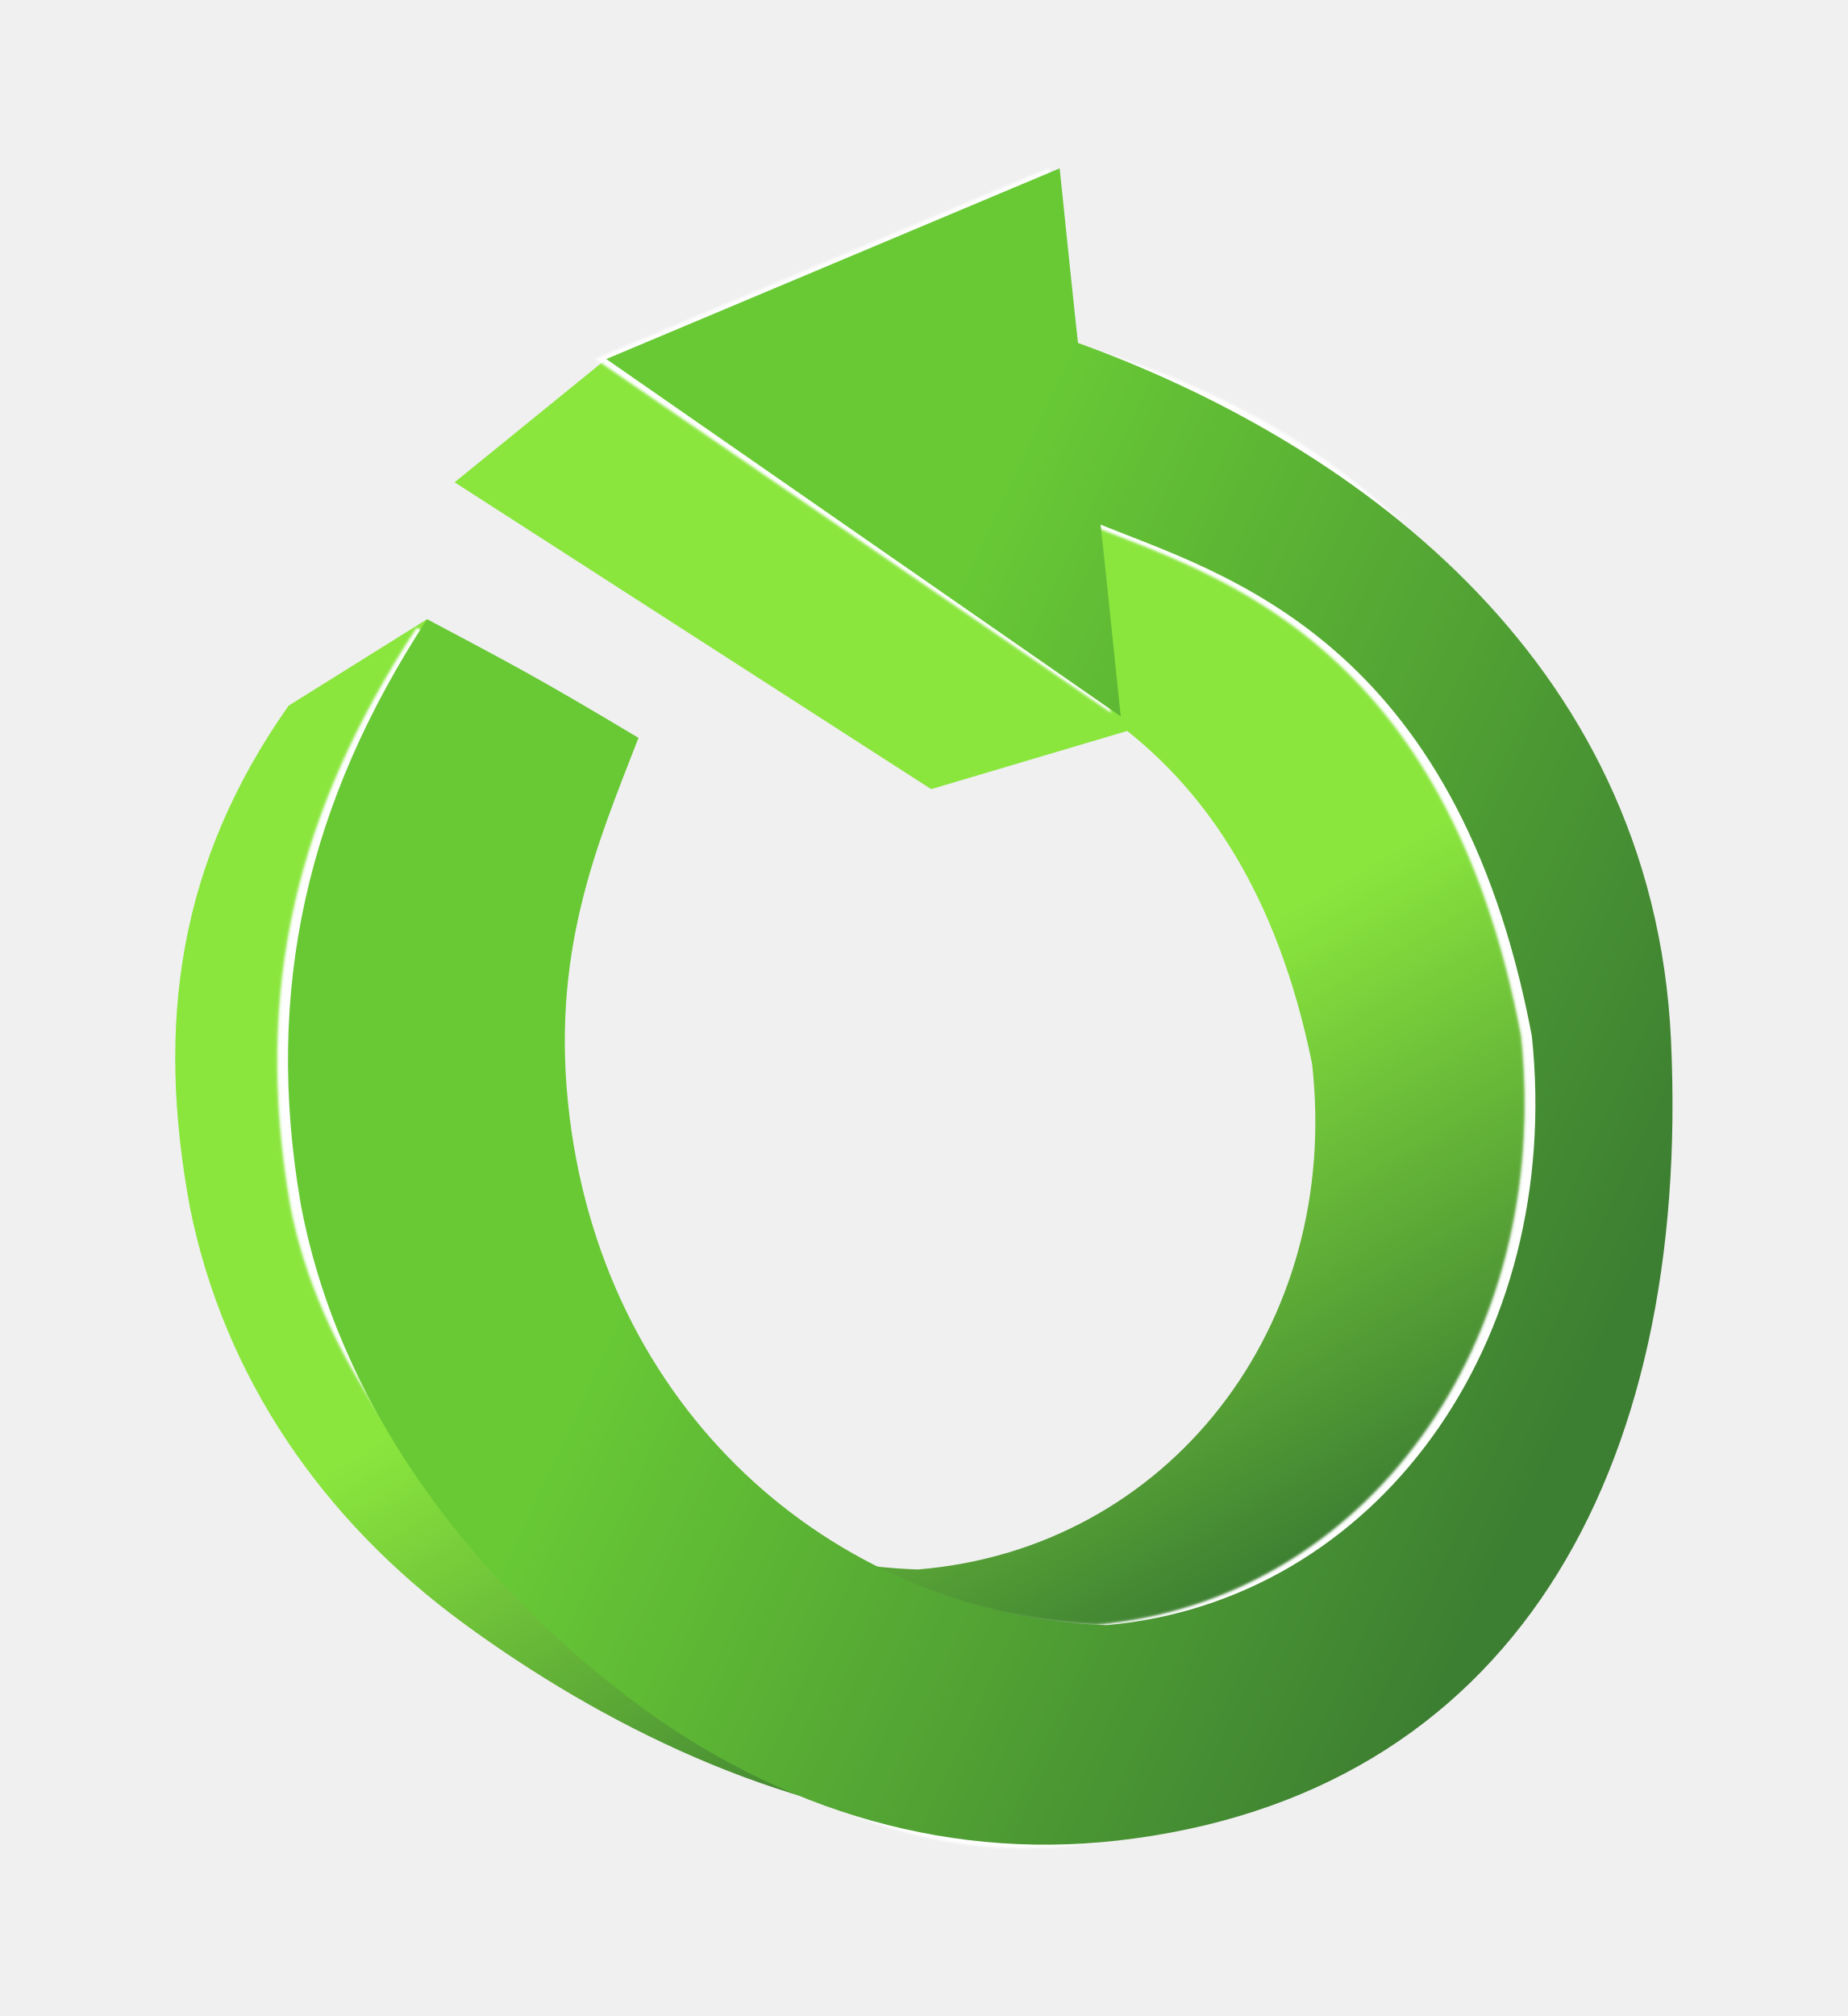
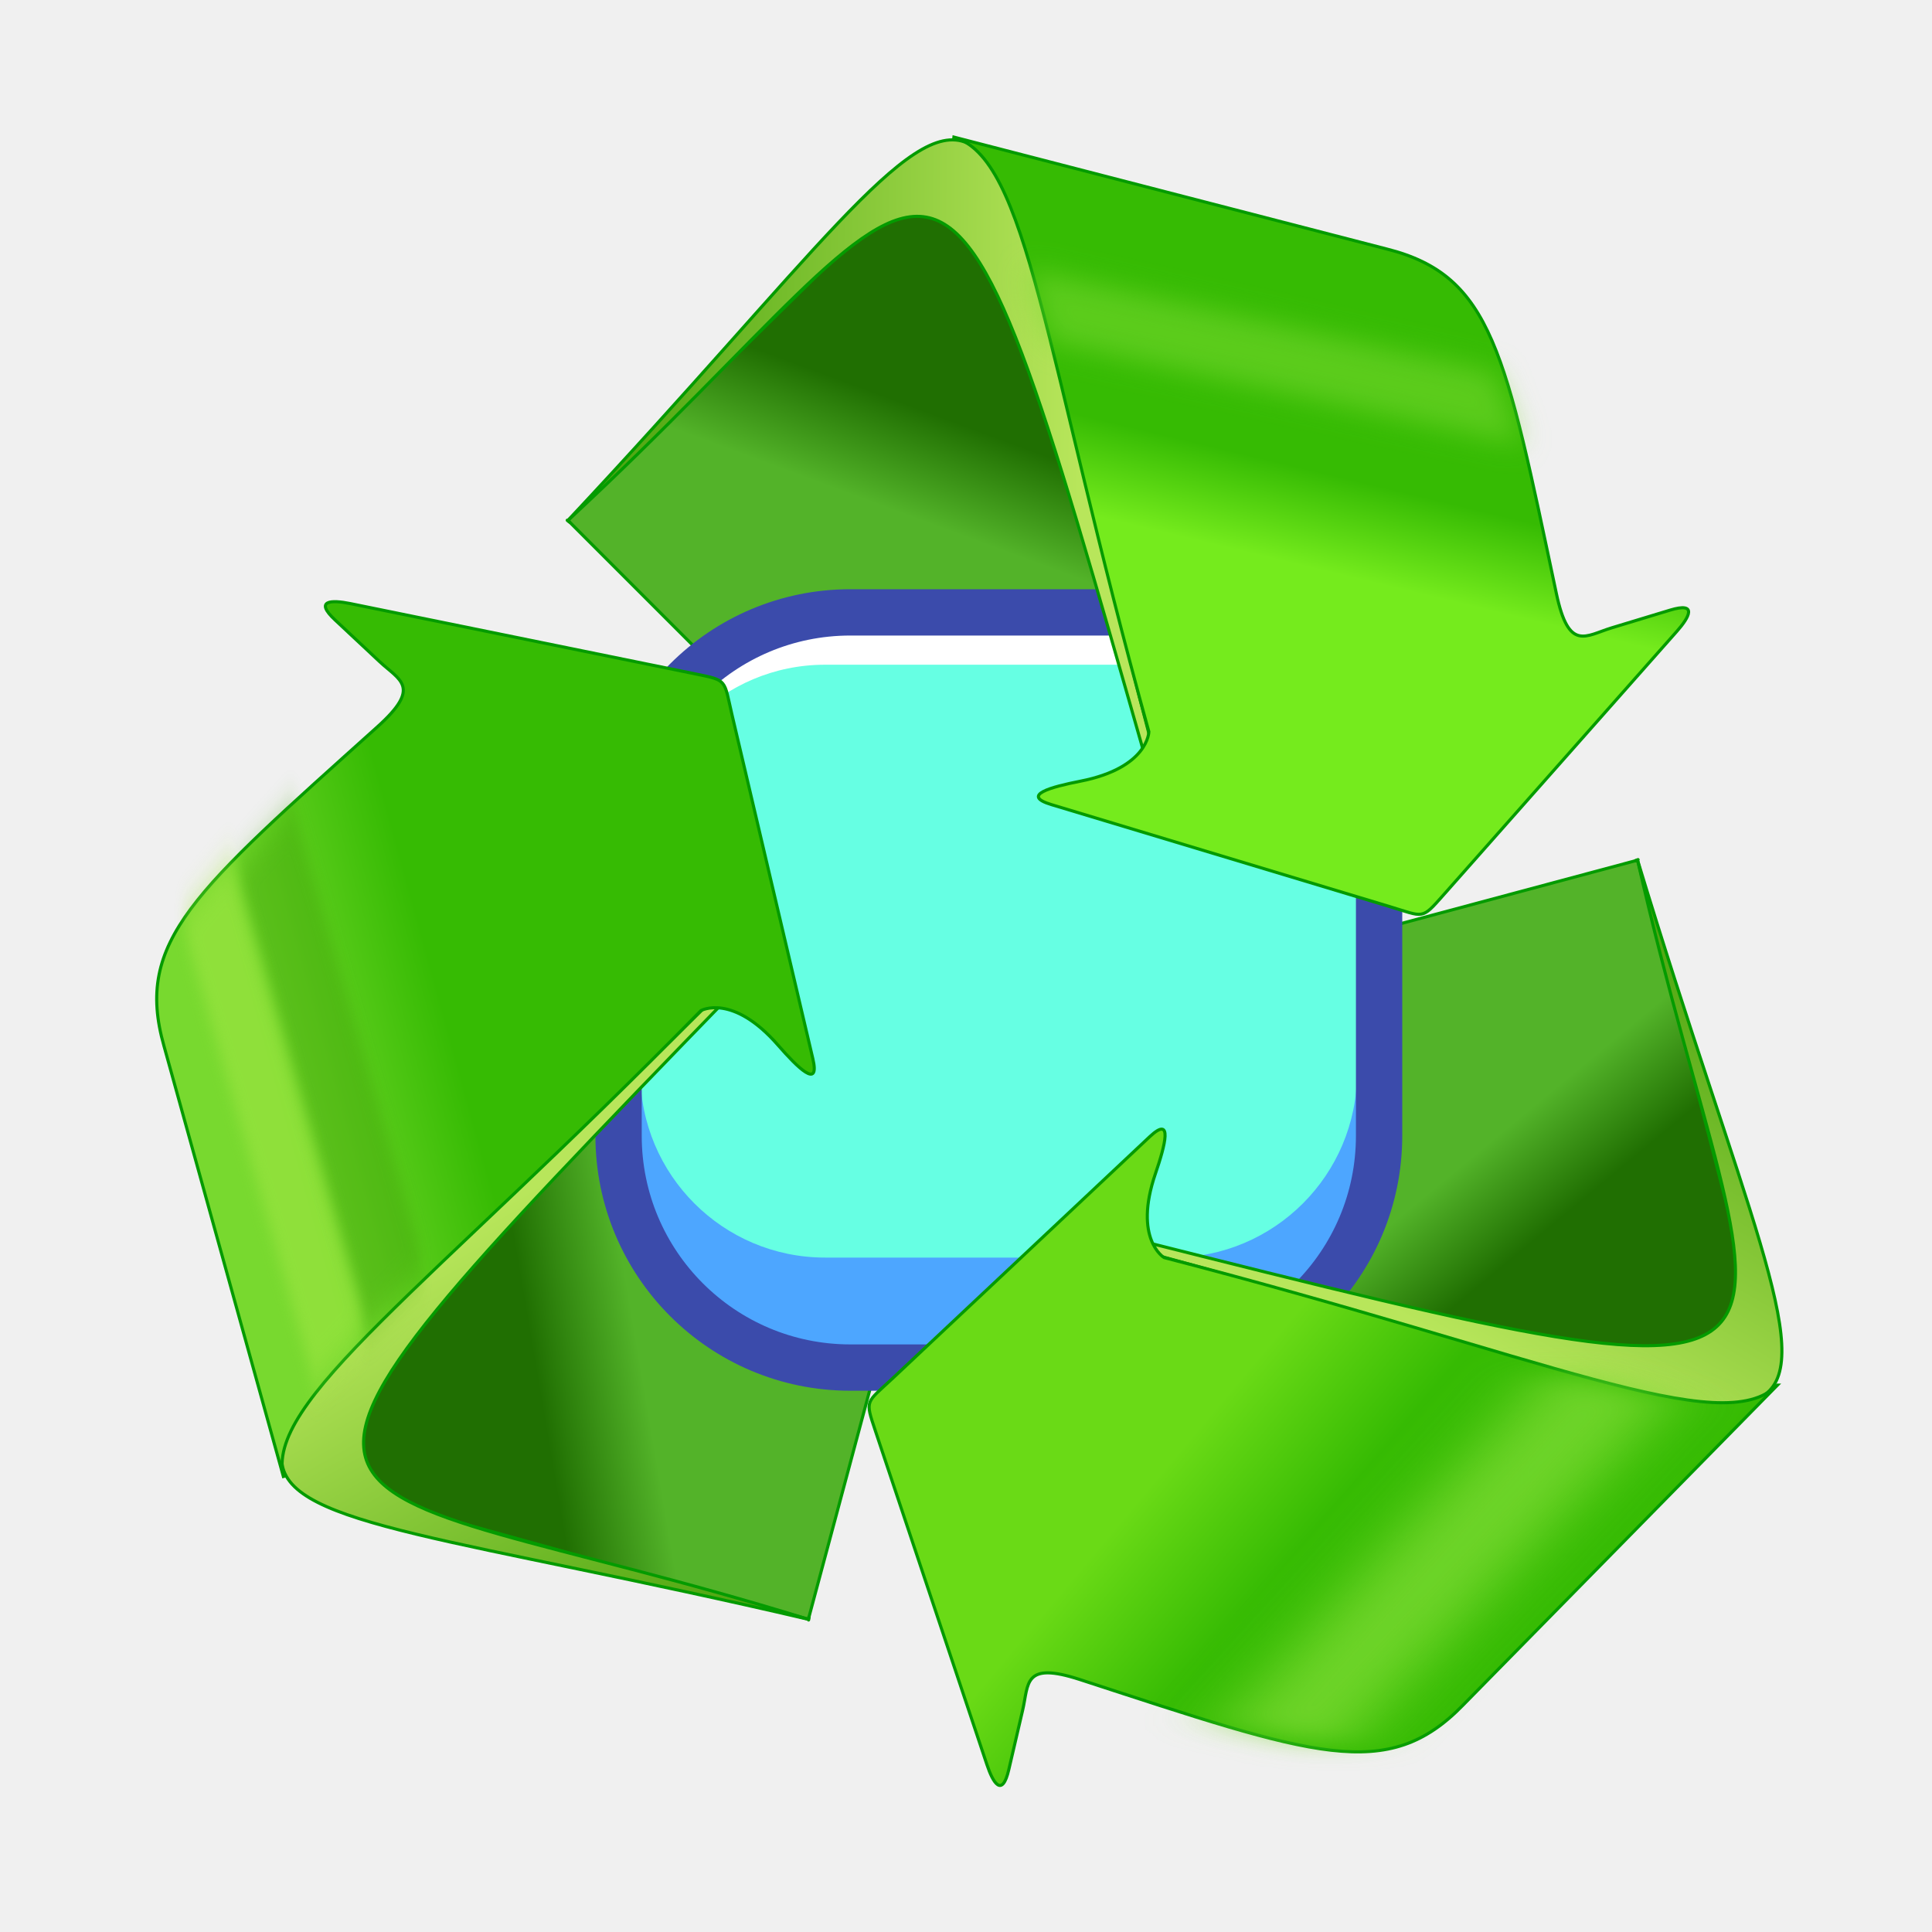
- <svg xmlns="http://www.w3.org/2000/svg" xmlns:xlink="http://www.w3.org/1999/xlink" width="110" height="120" viewBox="0 0 29.104 31.75" version="1.1" id="svg1275">
+ <svg xmlns="http://www.w3.org/2000/svg" xmlns:xlink="http://www.w3.org/1999/xlink" width="125" height="125" viewBox="0 0 33.073 33.073" version="1.1" id="svg1275">
  <defs id="defs1269">
-     <linearGradient id="linearGradient2849">
-       <stop id="stop2845" offset="0" style="stop-color:#3d7f32;stop-opacity:1" />
-       <stop id="stop2847" offset="1" style="stop-color:#68c935;stop-opacity:1" />
+     <linearGradient id="linearGradient8027">
+       <stop id="stop8023" offset="0" style="stop-color:#36bb03;stop-opacity:1" />
+       <stop id="stop8025" offset="1" style="stop-color:#75eb1d;stop-opacity:1" />
    </linearGradient>
-     <linearGradient id="linearGradient1911">
-       <stop style="stop-color:#3d7f32;stop-opacity:1" offset="0" id="stop1907" />
-       <stop style="stop-color:#8ae63d;stop-opacity:1" offset="1" id="stop1909" />
+     <linearGradient id="linearGradient8021">
+       <stop id="stop8017" offset="0" style="stop-color:#36bb03;stop-opacity:1" />
+       <stop id="stop8019" offset="1" style="stop-color:#6ada16;stop-opacity:1" />
    </linearGradient>
    <clipPath clipPathUnits="userSpaceOnUse" id="clipPath1889">
      <path id="path1891" d="m 114.957,58.686 a 88.053,71.628 81.456 0 0 -7.111,0.841 88.053,71.628 81.456 0 0 -55.682,99.558 88.053,71.628 81.456 0 0 85.302,74.022 88.053,71.628 81.456 0 0 55.682,-99.558 88.053,71.628 81.456 0 0 -78.191,-74.863 z m 13.427,22.046 a 64.873,52.162 84.59 0 1 52.882,59.764 64.873,52.162 84.59 0 1 -45.749,69.567 64.873,52.162 84.59 0 1 -58.097,-59.589 64.873,52.162 84.59 0 1 45.75,-69.567 64.873,52.162 84.59 0 1 5.215,-0.176 z" style="fill:#7fc0c4;fill-opacity:0.669;stroke:none;stroke-width:0.094;stroke-miterlimit:4;stroke-dasharray:none;stroke-opacity:1;paint-order:markers stroke fill" />
    </clipPath>
-     <linearGradient xlink:href="#linearGradient2849" id="linearGradient1913" x1="660" y1="789.663" x2="318.571" y2="643.948" gradientUnits="userSpaceOnUse" />
-     <linearGradient xlink:href="#linearGradient1911" id="linearGradient1915" x1="153.458" y1="204.018" x2="118.685" y2="149.589" gradientUnits="userSpaceOnUse" />
-     <filter style="color-interpolation-filters:sRGB" id="filter2835" x="-0.003" width="1.006" y="-0.002" height="1.004">
-       <feGaussianBlur stdDeviation="0.17" id="feGaussianBlur2837" />
+     <linearGradient xlink:href="#linearGradient835" id="linearGradient837" x1="30.305" y1="-25.294" x2="10.102" y2="29.254" gradientUnits="userSpaceOnUse" gradientTransform="matrix(-0.01529347,0.02648907,-0.02648907,-0.01529347,26.37141,283.7083)" />
+     <linearGradient id="linearGradient835">
+       <stop style="stop-color:#206f02;stop-opacity:1" offset="0" id="stop831" />
+       <stop style="stop-color:#53b329;stop-opacity:1" offset="1" id="stop833" />
+     </linearGradient>
+     <linearGradient xlink:href="#linearGradient873" id="linearGradient875" x1="-176.166" y1="-1.881" x2="115.882" y2="0.14" gradientUnits="userSpaceOnUse" gradientTransform="matrix(-0.01529347,0.02648907,-0.02648907,-0.01529347,26.37141,283.7083)" />
+     <linearGradient id="linearGradient873">
+       <stop style="stop-color:#429e08;stop-opacity:1" offset="0" id="stop869" />
+       <stop style="stop-color:#b8e65b;stop-opacity:1" offset="1" id="stop871" />
+     </linearGradient>
+     <linearGradient xlink:href="#linearGradient8021" id="linearGradient845" x1="198.743" y1="-3.769" x2="183.554" y2="81.675" gradientUnits="userSpaceOnUse" gradientTransform="matrix(-0.01529347,0.02648907,-0.02648907,-0.01529347,26.37141,283.7083)" />
+     <linearGradient id="linearGradient843">
+       <stop style="stop-color:#36bb03;stop-opacity:1" offset="0" id="stop839" />
+       <stop style="stop-color:#78d92f;stop-opacity:1" offset="1" id="stop841" />
+     </linearGradient>
+     <filter style="color-interpolation-filters:sRGB" id="filter1703" x="-0.068" width="1.136" y="-0.184" height="1.368">
+       <feGaussianBlur stdDeviation="7.551" id="feGaussianBlur1705" />
    </filter>
+     <linearGradient xlink:href="#linearGradient835" id="linearGradient5426" gradientUnits="userSpaceOnUse" x1="30.305" y1="-25.294" x2="10.102" y2="29.254" gradientTransform="matrix(-0.01529347,-0.02648907,0.02648907,-0.01529347,10.28948,287.6798)" />
+     <linearGradient xlink:href="#linearGradient873" id="linearGradient5428" gradientUnits="userSpaceOnUse" x1="-176.166" y1="-1.881" x2="115.882" y2="0.14" gradientTransform="matrix(-0.01529347,-0.02648907,0.02648907,-0.01529347,10.28948,287.6798)" />
+     <linearGradient xlink:href="#linearGradient843" id="linearGradient5430" gradientUnits="userSpaceOnUse" x1="160.483" y1="11.931" x2="186.349" y2="-87.377" gradientTransform="matrix(-0.01529347,-0.02648907,0.02648907,-0.01529347,10.28948,287.6798)" />
+     <filter style="color-interpolation-filters:sRGB" id="filter5570" x="-0.151" width="1.302" y="-0.167" height="1.334">
+       <feGaussianBlur stdDeviation="14.972" id="feGaussianBlur5572" />
+     </filter>
+     <linearGradient xlink:href="#linearGradient835" id="linearGradient6490" gradientUnits="userSpaceOnUse" x1="30.305" y1="-25.294" x2="10.102" y2="29.254" gradientTransform="matrix(0.03058694,0,0,0.03058694,14.93237,271.7457)" />
+     <linearGradient xlink:href="#linearGradient873" id="linearGradient6492" gradientUnits="userSpaceOnUse" x1="-176.166" y1="-1.881" x2="115.882" y2="0.14" gradientTransform="matrix(0.03058694,0,0,0.03058694,14.93237,271.7457)" />
+     <linearGradient xlink:href="#linearGradient8027" id="linearGradient6494" gradientUnits="userSpaceOnUse" x1="198.743" y1="-3.769" x2="186.373" y2="47.942" gradientTransform="matrix(0.03058694,0,0,0.03058694,14.93237,271.7457)" />
  </defs>
-   <g id="layer1" transform="translate(0,-265.25)">
-     <g id="g2873" transform="matrix(0.1482352,0,0,0.1354648,-2.662437,262.4608)">
-       <path style="fill:url(#linearGradient1915);fill-opacity:1;stroke:none;stroke-width:0.084;stroke-miterlimit:4;stroke-dasharray:none;stroke-opacity:1;paint-order:markers stroke fill" d="M 112.71,75.057 C 112.748,75.852 82.384,62.331 82.384,62.331 L 66.267,76.66 116.906,112.336 c 20.832,-6.769 0,0 20.832,-6.769 8.245,7.179 15.919,18.723 19.639,38.671 3.159,30.625 -15.321,56.451 -41.887,58.817 -25.823,-0.961 -49.112,-20.286 -52.831,-50.708 -1.992,-16.295 0.683,-59.772 0.683,-59.772 0,0 0,0 -14.715,10.055 -11.717,18.209 -14.126,36.895 -10.479,58.372 3.639,19.765 14.132,36.303 28.952,48.223 14.82,11.92 33.645,22.025 52.476,23.653 36.435,3.15 70.944,-55.367 63.047,-96.577 -6.031,-31.474 -37.702,-65.067 -69.912,-61.245 z" id="path1897" />
-       <path style="fill:#fdfefd;fill-opacity:1;stroke:#ffffff;stroke-width:0.094;stroke-miterlimit:4;stroke-dasharray:none;stroke-opacity:1;paint-order:markers stroke fill;filter:url(#filter2835)" d="m 131.417,60.463 c 0.041,0.926 -1.957,-20.3 -1.957,-20.3 L 81.284,62.331 135.946,103.349 c 0,0 -2.106,-21.808 -2.147,-21.767 13.034,5.77 37.855,13.298 45.833,59.449 3.41,35.665 -16.538,65.743 -45.215,68.498 -27.875,-1.12 -53.015,-23.626 -57.028,-59.054 -2.15,-18.977 2.884,-31.577 7.315,-44.103 C 73.904,99.295 71.134,98.805 62.242,93.634 49.594,114.839 44.877,135.543 48.813,160.555 c 3.928,23.018 21.605,42.278 37.603,56.16 15.997,13.882 30.452,21.248 49.148,17.862 38.932,-7.052 64.34,-53.035 55.816,-101.028 -6.511,-36.655 -25.601,-63.011 -59.963,-73.086 z" id="path2657" />
-       <path id="path1866" d="m 500.852,228.523 c 0.154,3.5 -7.397,-76.723 -7.397,-76.723 L 311.373,235.58 517.969,392.612 c 0,0 -7.958,-84.425 -8.113,-84.27 49.262,21.808 143.076,50.259 173.226,224.688 C 695.968,667.828 620.574,781.506 512.191,791.921 406.839,787.69 311.822,702.628 296.652,568.725 c -8.125,-71.723 10.899,-119.346 27.647,-166.689 -40.82,-26.748 -51.289,-32.598 -84.897,-52.145 -47.802,80.148 -65.631,162.398 -50.753,256.931 14.845,86.998 65.658,159.793 126.12,212.26 60.462,52.467 130.58,76.319 201.757,67.51 C 674.564,867.031 747.078,725.803 738.966,534.806 731.713,364.034 606.528,270.324 500.852,228.523 Z" style="fill:url(#linearGradient1913);fill-opacity:1;stroke:none;stroke-width:0;stroke-miterlimit:4;stroke-dasharray:none;stroke-opacity:1;paint-order:markers stroke fill" transform="scale(0.2645833)" />
-     </g>
+   <g id="layer1" transform="translate(0,-263.9271)">
+     <path style="fill:url(#linearGradient6490);fill-opacity:1;stroke:#049b00;stroke-width:0.053;stroke-linecap:butt;stroke-linejoin:miter;stroke-opacity:1;stroke-miterlimit:4;stroke-dasharray:none;opacity:1" d="m 9.723,272.836 5.643,5.643 5.978,-6.163 -5.5,-5.5 z" id="path827" />
+     <path style="fill:url(#linearGradient837);fill-opacity:1;stroke:#049b00;stroke-width:0.053;stroke-linecap:butt;stroke-linejoin:miter;stroke-opacity:1;stroke-miterlimit:4;stroke-dasharray:none;opacity:1" d="m 28.032,278.652 -7.709,2.066 2.348,8.258 7.513,-2.013 z" id="path5432" />
+     <path id="path1713" d="m 13.838,291.646 2.066,-7.709 -8.326,-2.095 -2.013,7.513 z" style="fill:url(#linearGradient5426);fill-opacity:1;stroke:#049b00;stroke-width:0.053;stroke-linecap:butt;stroke-linejoin:miter;stroke-opacity:1;stroke-miterlimit:4;stroke-dasharray:none;opacity:1" />
+     <path style="fill:#ffffff;fill-opacity:1;stroke:none;stroke-width:0.151px;stroke-linecap:butt;stroke-linejoin:miter;stroke-opacity:1" d="m 10.411,280.697 h 13.38 v -2.668 l -1.489,-2.492 -2.149,-1.349 h -6.299 l -2.124,1.583 -1.196,2.141 z" id="path881" />
+     <path style="fill:#4da6ff;fill-opacity:1;stroke:none;stroke-width:0.148px;stroke-linecap:butt;stroke-linejoin:miter;stroke-opacity:1" d="m 10.314,280.671 v 2.997 l 1.172,2.352 2.075,1.4 h 6.861 l 2.124,-1.428 0.977,-2.044 0.122,-3.277 z" id="path883" />
+     <rect ry="3.163" y="275.306" x="10.961" height="10.149" width="12.269" id="rect840" style="opacity:1;fill:#66ffe3;fill-opacity:1;stroke:none;stroke-width:0.991;stroke-miterlimit:4;stroke-dasharray:none;stroke-dashoffset:20;stroke-opacity:1" />
+     <rect style="opacity:1;fill:none;fill-opacity:1;stroke:#3b4bab;stroke-width:0.793;stroke-miterlimit:4;stroke-dasharray:none;stroke-dashoffset:20;stroke-opacity:1" id="rect838" width="13.019" height="12.928" x="10.589" y="274.41" ry="3.968" />
+     <path style="fill:url(#linearGradient6492);fill-opacity:1;stroke:#049b00;stroke-width:0.053;stroke-linecap:butt;stroke-linejoin:miter;stroke-opacity:1;stroke-miterlimit:4;stroke-dasharray:none;opacity:1" d="m 19.665,277.104 c -3.75,-13.198 -3.096,-10.606 -9.943,-4.268 -0.055,-0.026 0.095,0.082 0,0 8.435,-8.999 6.423,-9.641 10.098,4.227 -0.002,0.054 -0.102,0.044 -0.156,0.041 z" id="path823" />
+     <path id="path1715" d="m 12.563,280.902 c -9.555,9.846 -7.637,7.985 1.275,10.745 0.005,0.06 0.024,-0.123 0,0 -12.011,-2.805 -11.561,-0.741 -1.388,-10.859 0.047,-0.025 0.089,0.067 0.113,0.114 z" style="fill:url(#linearGradient5428);fill-opacity:1;stroke:#049b00;stroke-width:0.053;stroke-linecap:butt;stroke-linejoin:miter;stroke-opacity:1;stroke-miterlimit:4;stroke-dasharray:none;opacity:1" />
+     <path style="fill:url(#linearGradient5430);fill-opacity:1;stroke:#049b00;stroke-width:0.053;stroke-linecap:butt;stroke-linejoin:miter;stroke-opacity:1;stroke-miterlimit:4;stroke-dasharray:none;opacity:1" d="m 4.858,289.228 c -2.051,-7.395 0,0 -2.051,-7.395 -0.51,-1.796 0.517,-2.644 3.656,-5.466 0.762,-0.685 0.375,-0.795 0.036,-1.113 L 5.737,274.541 c -0.364,-0.34 -0.064,-0.347 0.257,-0.282 5.908,1.204 0,0 5.908,1.204 0.56,0.114 0.487,0.094 0.63,0.705 1.382,5.879 0,0 1.382,5.879 0.128,0.543 -0.261,0.154 -0.595,-0.228 -0.781,-0.895 -1.32,-0.592 -1.32,-0.592 -4.734,4.816 -7.489,6.707 -7.141,8.001 z" id="path8003" />
+     <path style="fill:url(#linearGradient6494);fill-opacity:1;stroke:#049b00;stroke-width:0.053;stroke-linecap:butt;stroke-linejoin:miter;stroke-opacity:1;stroke-miterlimit:4;stroke-dasharray:none;opacity:1" d="m 16.307,266.268 c 7.43,1.921 0,0 7.43,1.921 1.811,0.456 2.032,1.77 2.906,5.899 0.212,1.002 0.501,0.722 0.946,0.587 l 0.999,-0.303 c 0.477,-0.145 0.333,0.119 0.116,0.364 -3.997,4.515 0,0 -3.997,4.515 -0.379,0.428 -0.325,0.374 -0.926,0.193 -5.782,-1.743 0,0 -5.782,-1.743 -0.535,-0.161 -0.003,-0.303 0.495,-0.401 1.166,-0.229 1.173,-0.847 1.173,-0.847 -1.803,-6.508 -2.064,-9.839 -3.359,-10.185 z" id="path829" />
+     <path style="opacity:0.458;fill:#43a60a;fill-opacity:1;stroke:#306b34;stroke-width:0;stroke-linecap:butt;stroke-linejoin:miter;stroke-opacity:0.445;filter:url(#filter1703);stroke-miterlimit:4;stroke-dasharray:none" d="m 82.515,-163.492 11.886,45.178 250.152,64.785 -14.029,-44.75 z" id="path5452" transform="matrix(-0.01595521,-0.02763524,0.02648907,-0.01529347,11.92292,286.4453)" />
+     <path style="opacity:0.536;fill:#7bda31;fill-opacity:1;stroke:#306b34;stroke-width:0;stroke-linecap:butt;stroke-linejoin:miter;stroke-opacity:0.445;filter:url(#filter1703);stroke-miterlimit:4;stroke-dasharray:none" d="m 86.656,-130.976 12.143,40.714 253.986,57.857 -14.286,-40.286 z" id="path877" transform="matrix(0.03191043,0,0,0.03058694,14.79726,272.5322)" />
+     <path transform="matrix(-0.01595521,-0.02763524,0.02648907,-0.01529347,11.03818,287.4035)" id="path1719" d="m 82.515,-163.492 12.143,40.714 254.431,65.053 -14.286,-40.286 z" style="opacity:0.477;fill:#a8e946;fill-opacity:1;stroke:#306b34;stroke-width:0;stroke-linecap:butt;stroke-linejoin:miter;stroke-opacity:0.445;filter:url(#filter1703);stroke-miterlimit:4;stroke-dasharray:none" />
+     <path style="fill:url(#linearGradient875);fill-opacity:1;stroke:#049b00;stroke-width:0.053;stroke-linecap:butt;stroke-linejoin:miter;stroke-opacity:1;stroke-miterlimit:4;stroke-dasharray:none;opacity:1" d="m 19.365,285.128 c 13.304,3.352 10.734,2.622 8.668,-6.476 0.05,-0.035 -0.118,0.041 0,0 3.576,11.804 5.138,10.383 -8.71,6.632 -0.046,-0.028 0.013,-0.11 0.042,-0.155 z" id="path5434" />
+     <path style="fill:url(#linearGradient845);fill-opacity:1;stroke:#049b00;stroke-width:0.053;stroke-linecap:butt;stroke-linejoin:miter;stroke-opacity:1;stroke-miterlimit:4;stroke-dasharray:none;opacity:1" d="m 30.428,287.638 c -5.379,5.474 0,0 -5.379,5.474 -1.3,1.34 -2.549,0.875 -6.561,-0.433 -0.974,-0.317 -0.876,0.073 -0.982,0.525 l -0.237,1.017 c -0.113,0.485 -0.269,0.229 -0.373,-0.082 -1.911,-5.718 0,0 -1.911,-5.718 -0.181,-0.542 -0.162,-0.469 0.295,-0.898 4.4,-4.136 0,0 4.4,-4.136 0.407,-0.382 0.264,0.149 0.1,0.629 -0.385,1.124 0.147,1.439 0.147,1.439 6.537,1.692 9.553,3.132 10.5,2.183 z" id="path5436" />
+     <path style="opacity:0.805;fill:#7bda31;fill-opacity:1;stroke:#306b34;stroke-width:0;stroke-linecap:butt;stroke-linejoin:miter;stroke-opacity:0.445;filter:url(#filter5570);stroke-miterlimit:4;stroke-dasharray:none" d="m 83.318,-157.008 15.481,66.746 253.986,57.857 -19.311,-63.652 z" id="path5438" transform="matrix(-0.01595521,0.02763524,-0.02648907,-0.01529347,25.75782,283.198)" />
  </g>
</svg>
